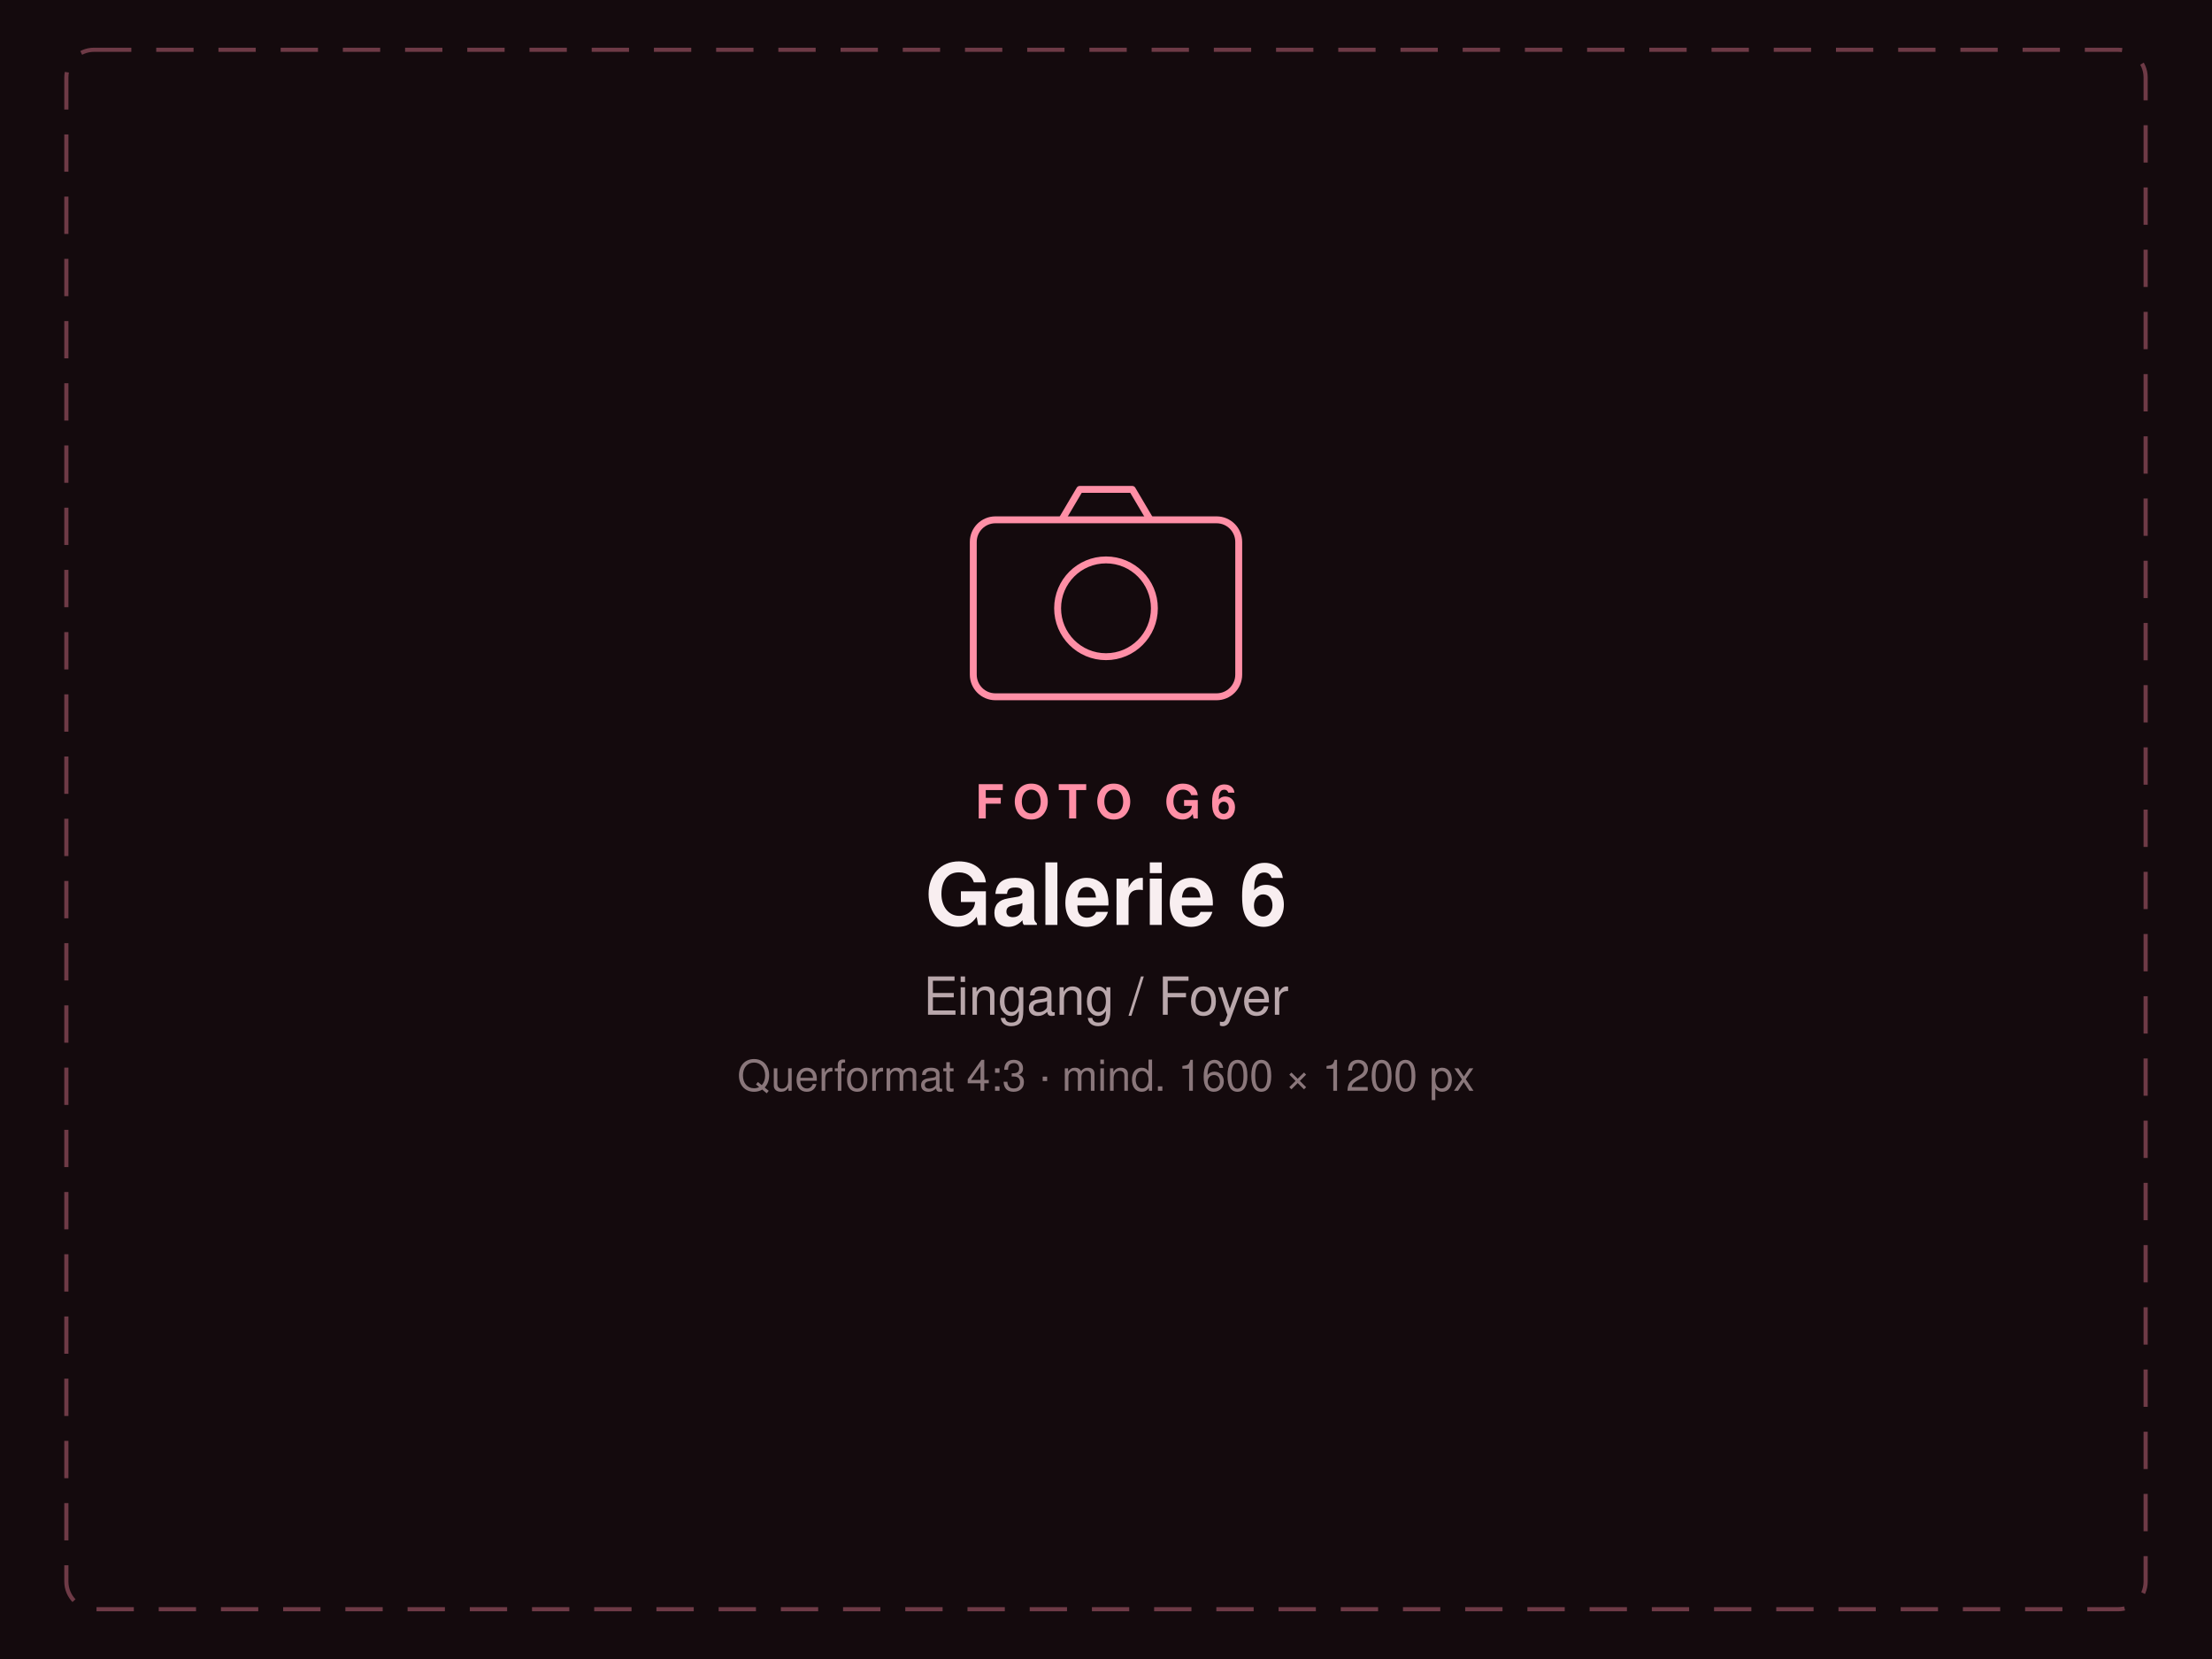
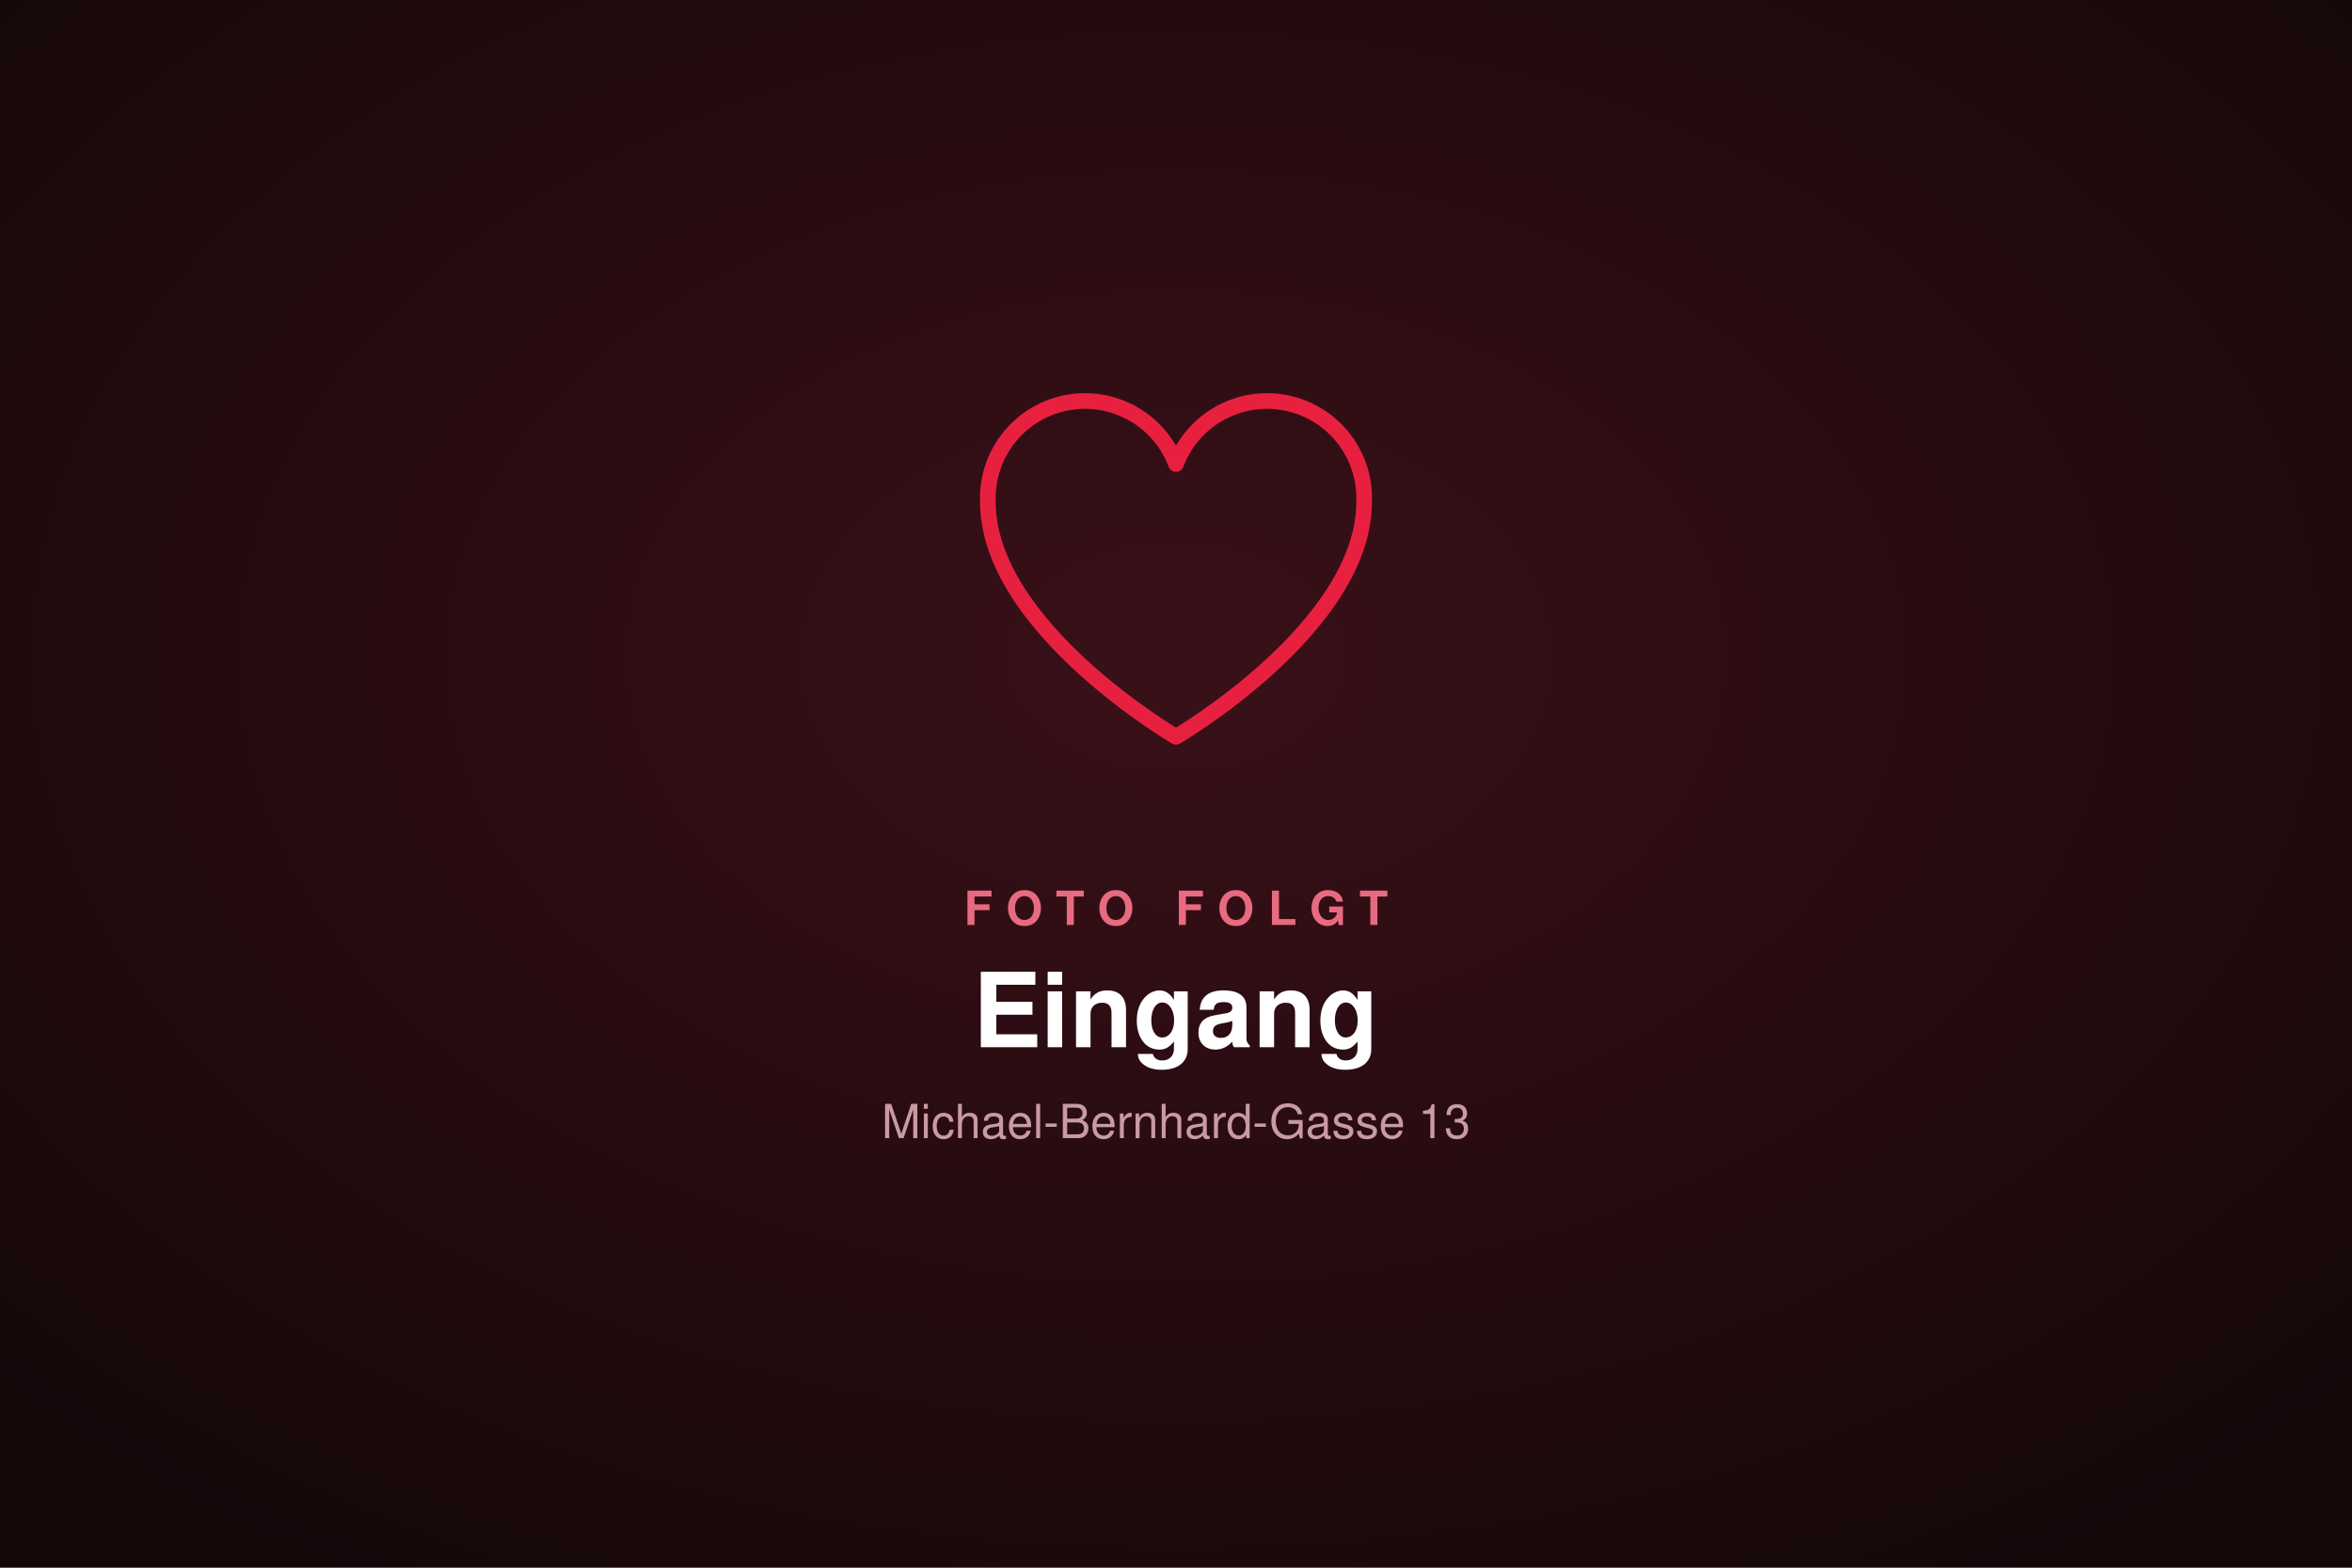
- <svg xmlns="http://www.w3.org/2000/svg" width="1600" height="1200" viewBox="0 0 1600 1200">
-   <rect width="1600" height="1200" fill="#140a0d" />
-   <rect x="48" y="36" width="1504" height="1128" fill="none" stroke="#6e3a46" stroke-width="3" stroke-dasharray="27 18" rx="20" />
-   <g transform="translate(800 432)" fill="none" stroke="#ff8fa6" stroke-width="5.0" stroke-linejoin="round">
-     <rect x="-96" y="-56" width="192" height="128" rx="16" />
-     <circle r="35" cy="8" />
-     <path d="M-32 -56l13 -22h38l13 22" />
-   </g>
-   <text x="50%" y="592" text-anchor="middle" font-family="Helvetica,Arial,sans-serif" font-size="34" font-weight="700" letter-spacing="7" fill="#ff8fa6">FOTO G6</text>
-   <text x="50%" y="669" text-anchor="middle" font-family="Helvetica,Arial,sans-serif" font-size="62" font-weight="700" fill="#f8eef0">Galerie 6</text>
-   <text x="50%" y="734" text-anchor="middle" font-family="Helvetica,Arial,sans-serif" font-size="38" fill="#b9a7ab">Eingang / Foyer</text>
-   <text x="50%" y="789" text-anchor="middle" font-family="Helvetica,Arial,sans-serif" font-size="31" fill="#8a777b">Querformat 4:3 · mind. 1600 × 1200 px</text>
+ <svg xmlns="http://www.w3.org/2000/svg" width="1500" height="1000" viewBox="0 0 1500 1000">
+   <defs>
+     <radialGradient id="g" cx="50%" cy="42%" r="70%">
+       <stop offset="0" stop-color="#3a1018" />
+       <stop offset="1" stop-color="#140809" />
+     </radialGradient>
+   </defs>
+   <rect width="1500" height="1000" fill="url(#g)" />
+   <path d="M750 470s-120-70-120-150a62 62 0 0 1 120-24 62 62 0 0 1 120 24c0 80-120 150-120 150z" fill="none" stroke="#e8203f" stroke-width="10" stroke-linejoin="round" />
+   <text x="750" y="590" text-anchor="middle" font-family="Helvetica,Arial,sans-serif" font-size="30" font-weight="700" letter-spacing="9" fill="#e86a7f">FOTO FOLGT</text>
+   <text x="750" y="668" text-anchor="middle" font-family="Helvetica,Arial,sans-serif" font-size="66" font-weight="700" fill="#fff">Eingang</text>
+   <text x="750" y="726" text-anchor="middle" font-family="Helvetica,Arial,sans-serif" font-size="30" fill="#c99aa2">Michael-Bernhard-Gasse 13</text>
</svg>
